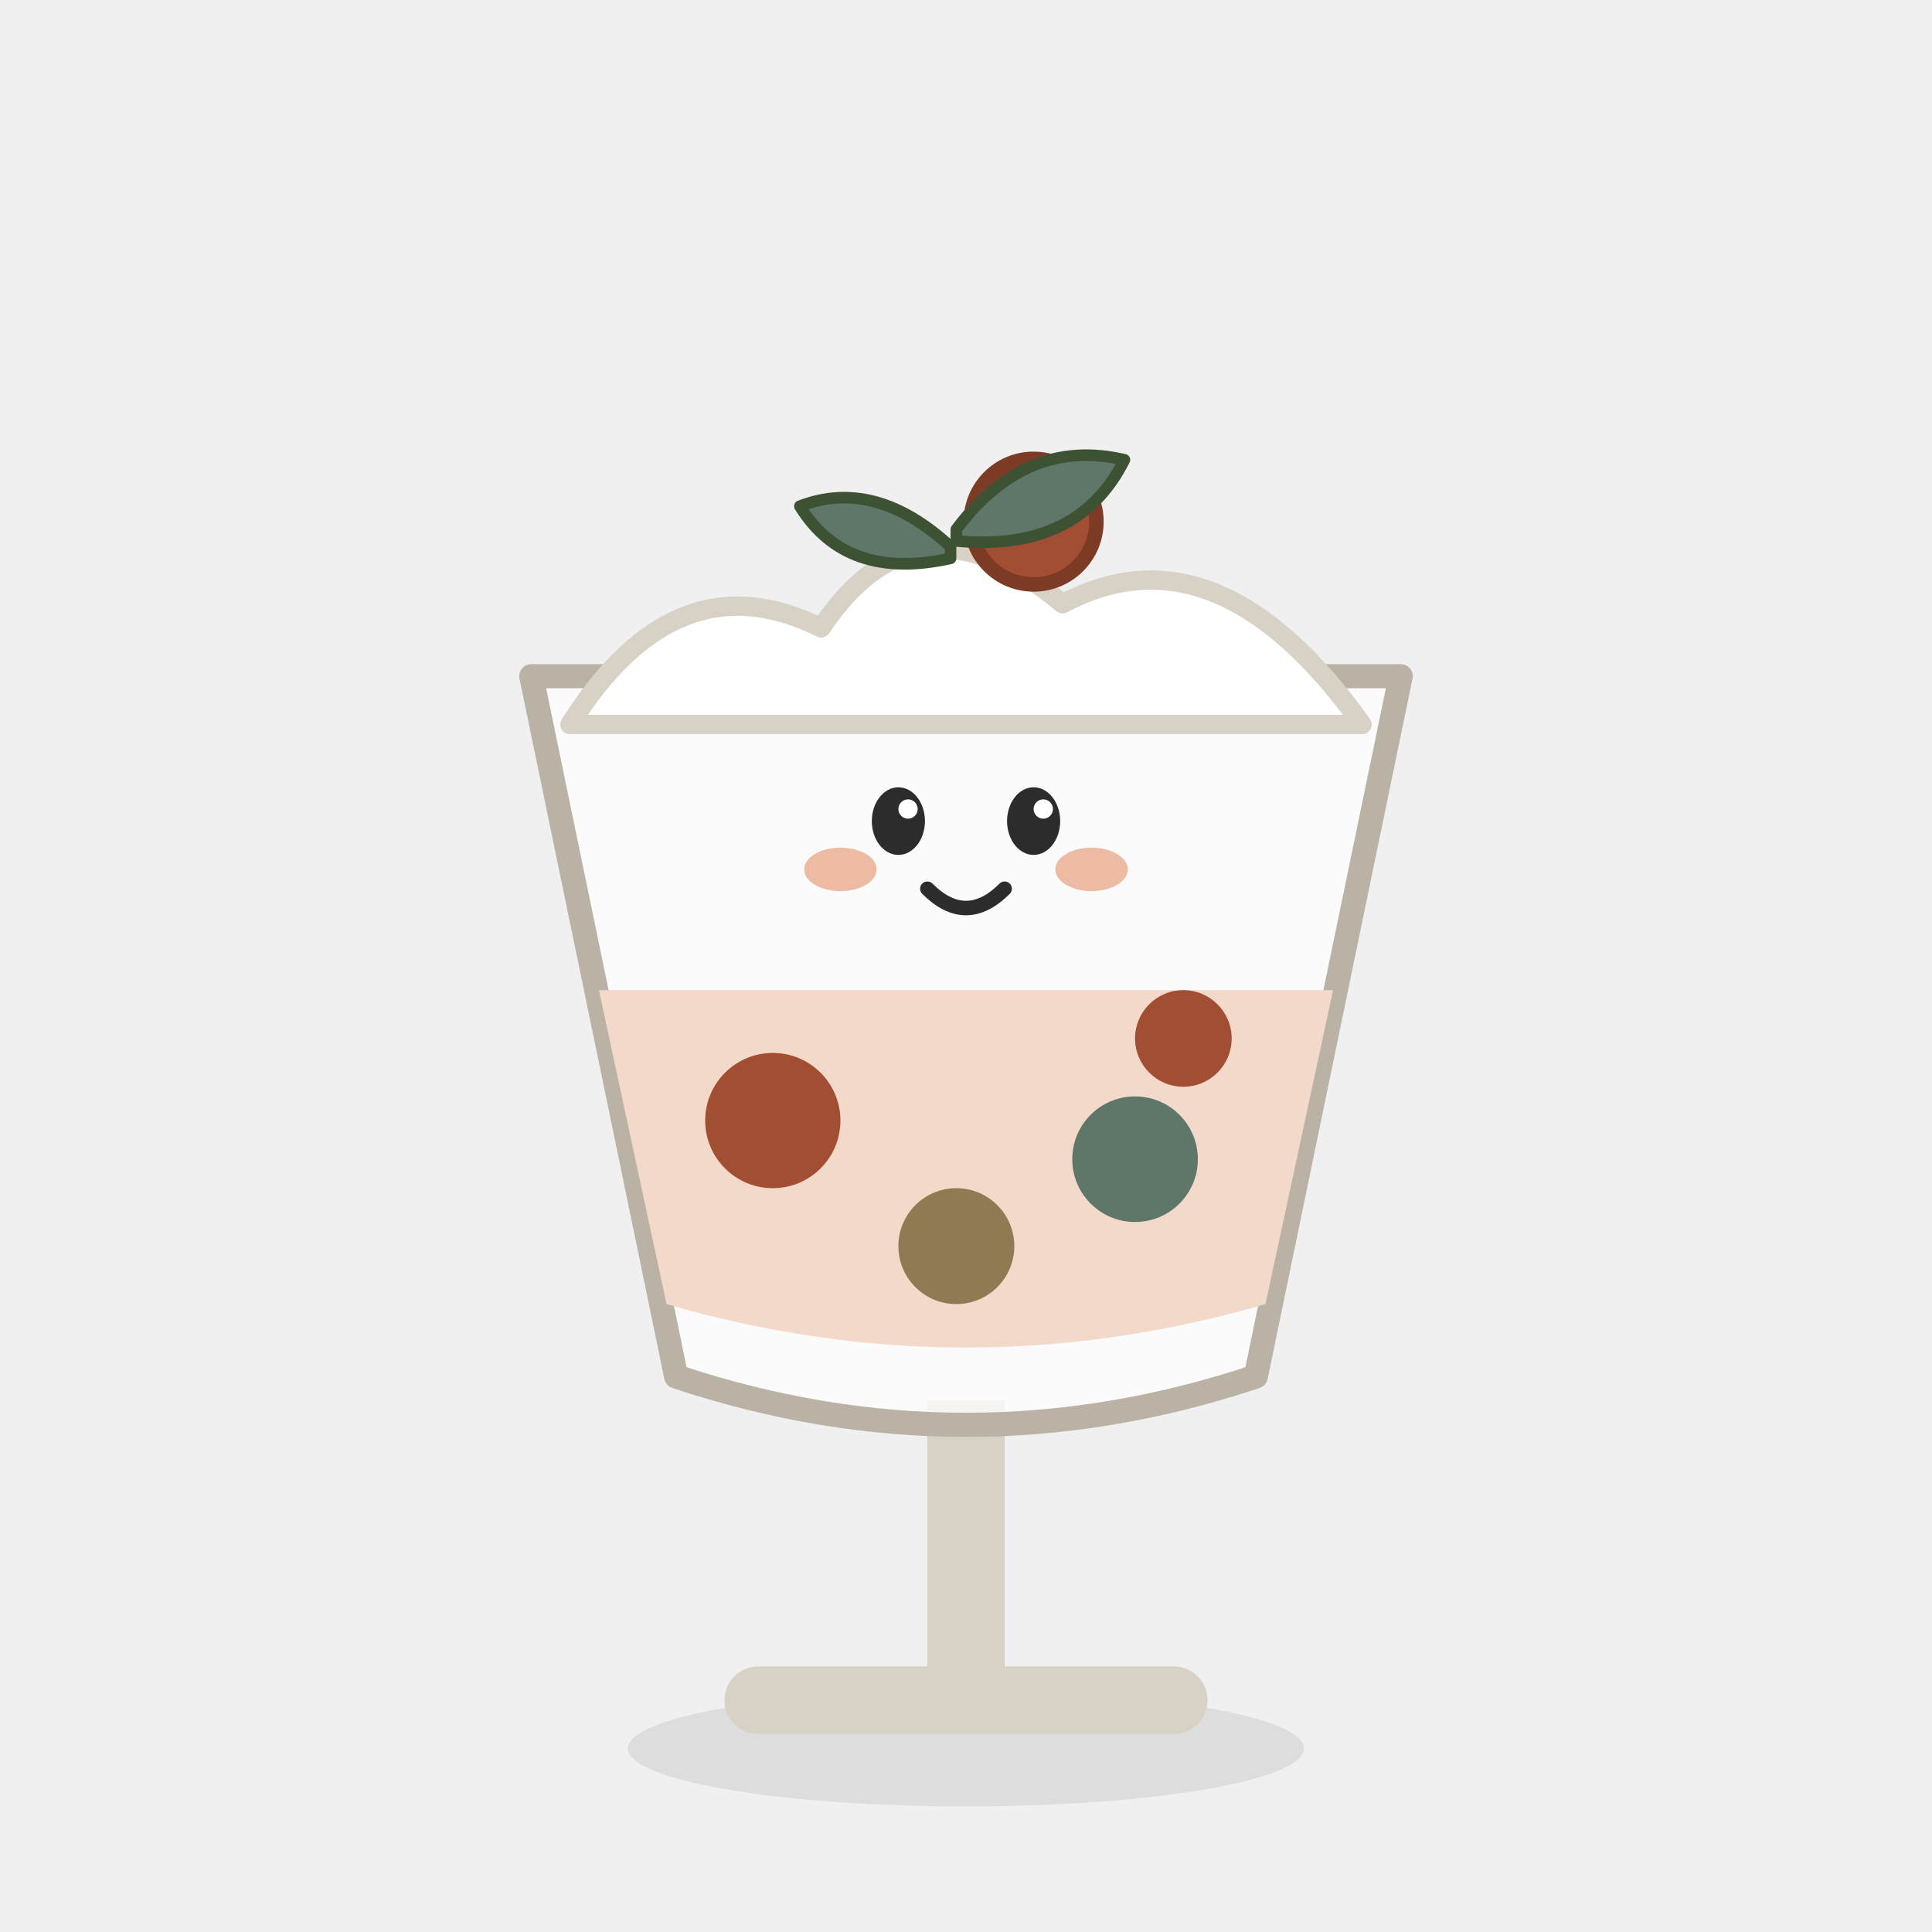
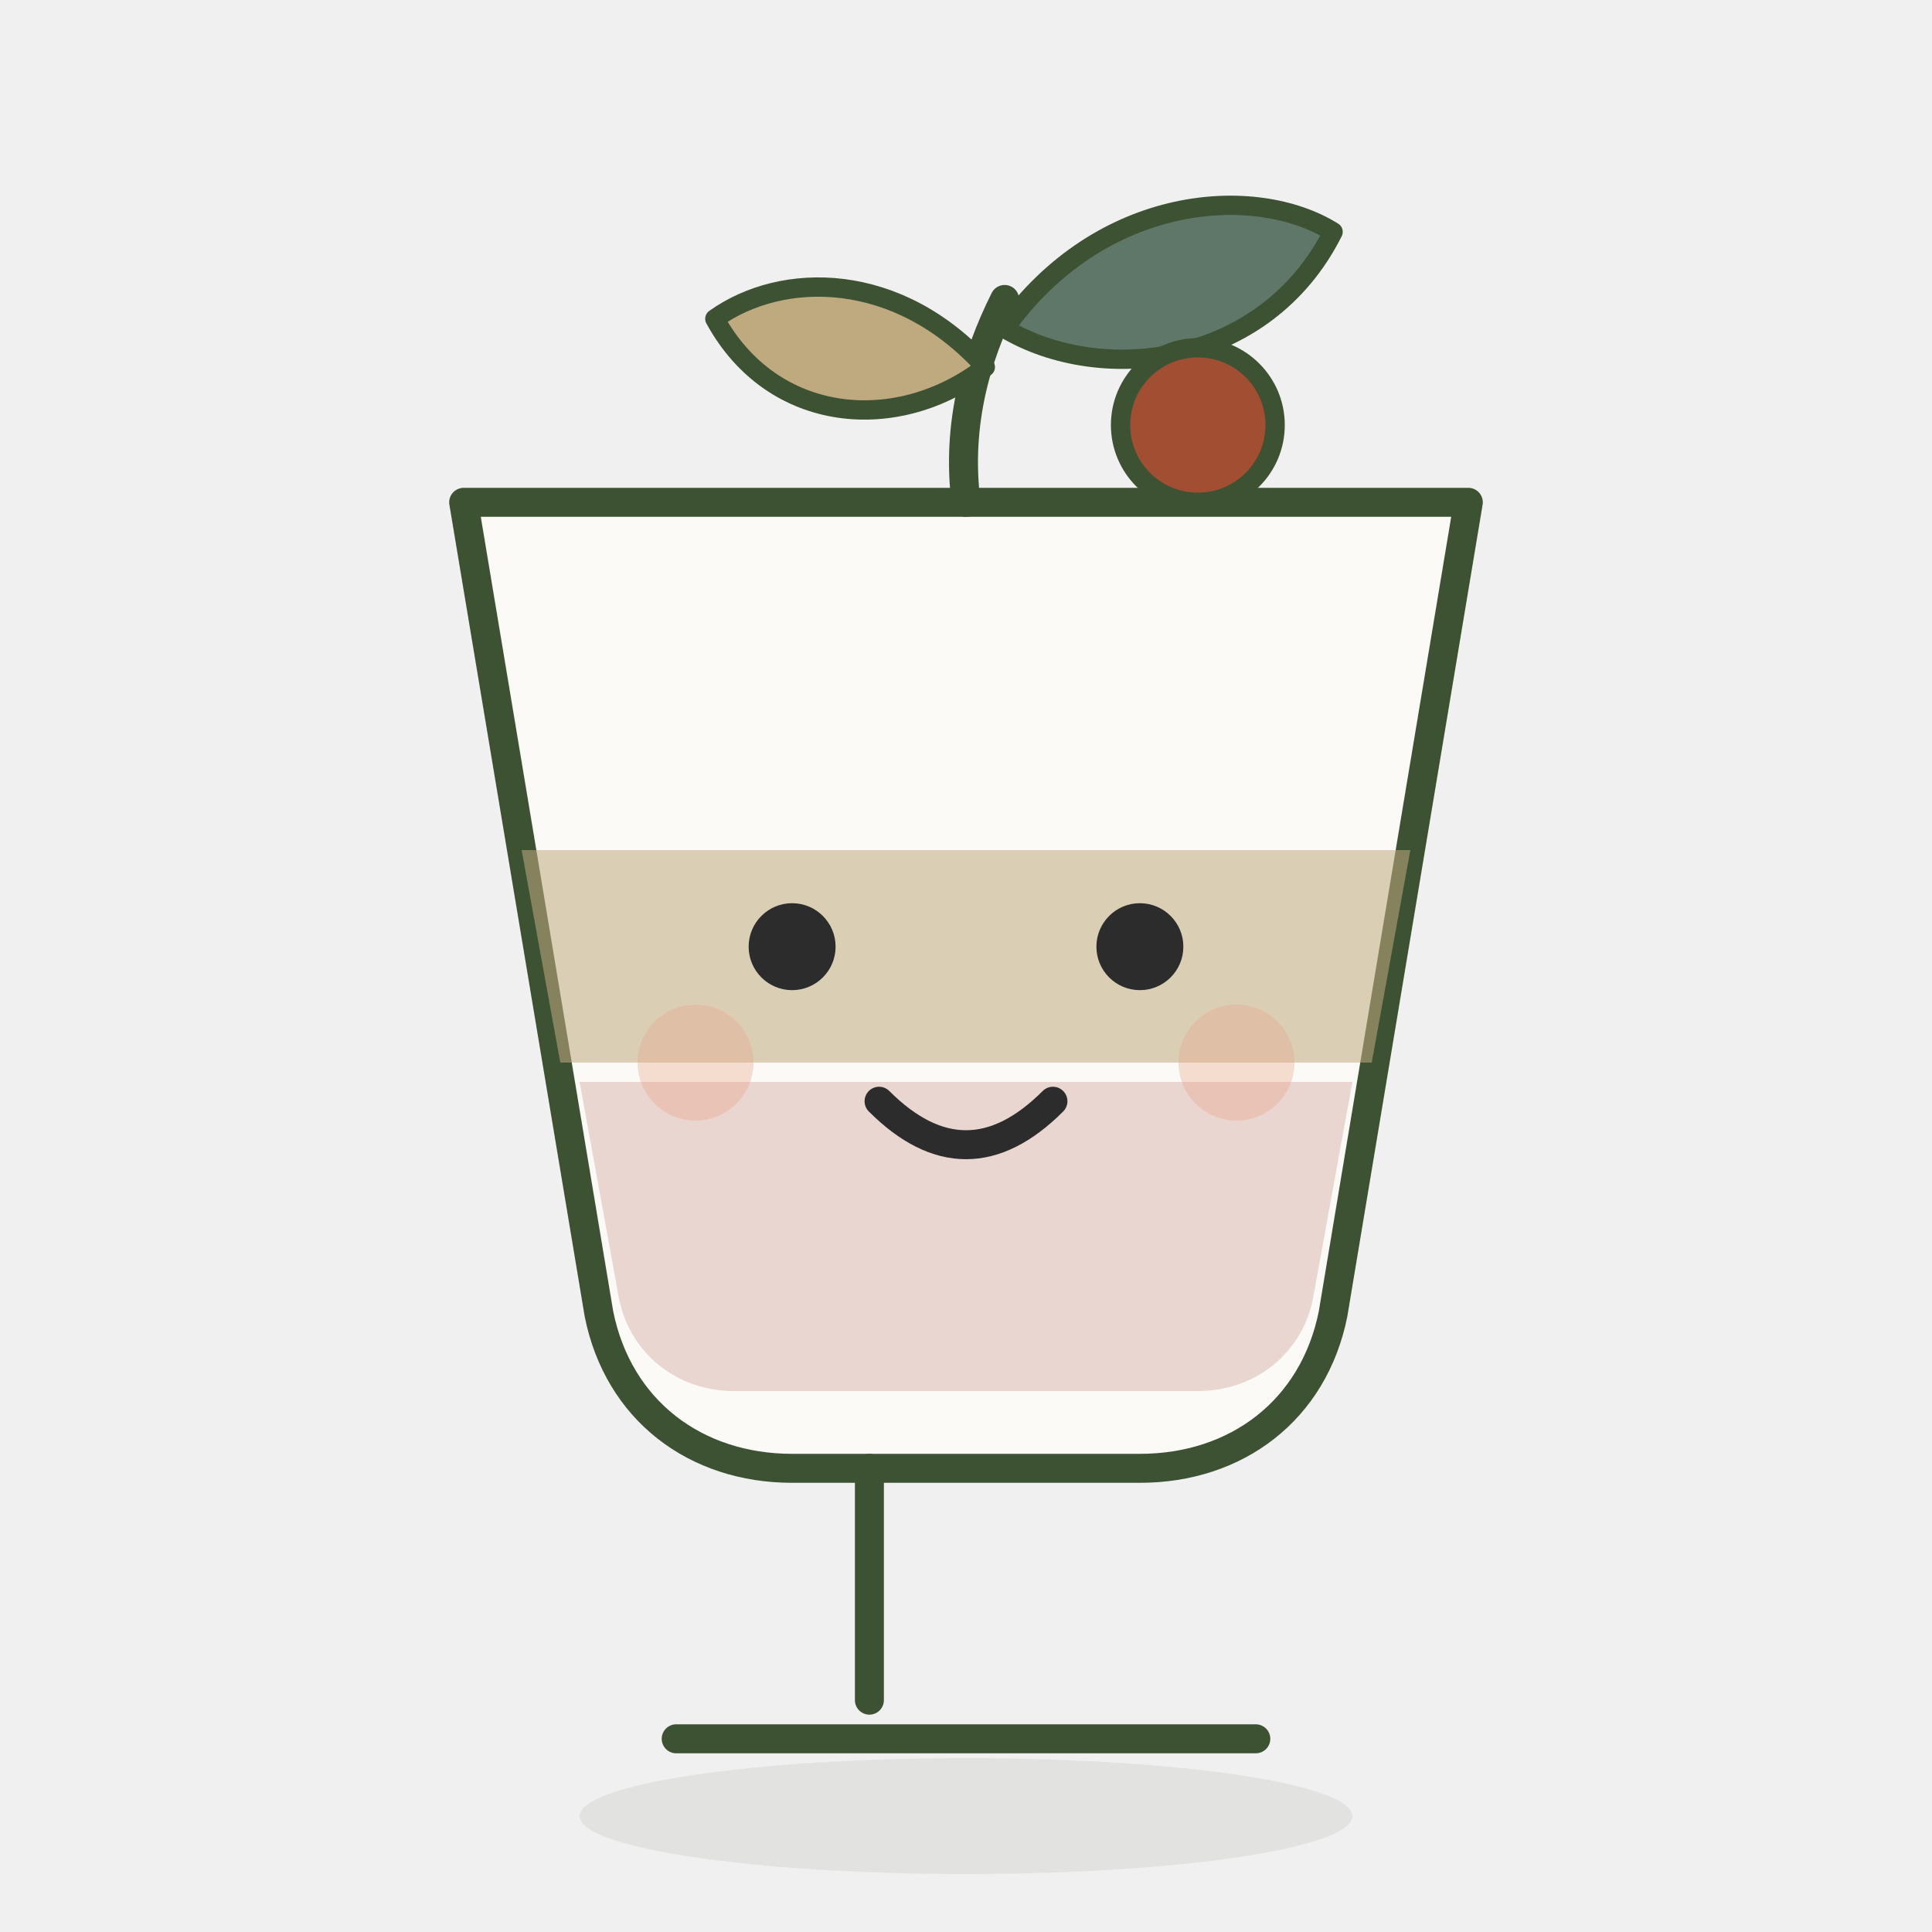
- <svg xmlns="http://www.w3.org/2000/svg" viewBox="0 0 400 400" width="400" height="400">
-   <ellipse cx="200" cy="362" rx="70" ry="12" fill="#000" opacity="0.08" />
-   <rect x="150" y="345" width="100" height="14" rx="7" fill="#d8d2c6" />
-   <rect x="192" y="290" width="16" height="60" fill="#d8d2c6" />
-   <path d="M110 140 L290 140 L260 285 Q200 305 140 285 Z" fill="#ffffff" fill-opacity="0.75" stroke="#b9b2a5" stroke-width="5" stroke-linejoin="round" />
-   <path d="M124 205 L276 205 L262 270 Q200 288 138 270 Z" fill="#f3d9c9" />
-   <circle cx="160" cy="232" r="14" fill="#a24e33" />
-   <circle cx="235" cy="240" r="13" fill="#5e7769" />
-   <circle cx="198" cy="258" r="12" fill="#8f7a52" />
-   <circle cx="245" cy="215" r="10" fill="#a24e33" />
-   <path d="M118 150 Q140 115 170 130 Q190 100 220 125 Q252 108 282 150 Z" fill="#ffffff" stroke="#d8d2c6" stroke-width="4" stroke-linejoin="round" />
-   <circle cx="214" cy="108" r="13" fill="#a24e33" stroke="#7d3a25" stroke-width="3" />
-   <g transform="translate(198,112) scale(0.6) translate(-204,-80)">
-     <path d="M204 76 Q228 44 262 52 Q246 84 204 80 Z" fill="#5e7769" stroke="#3d5233" stroke-width="4" stroke-linejoin="round" />
-     <path d="M202 82 Q176 58 150 68 Q166 94 202 86 Z" fill="#5e7769" stroke="#3d5233" stroke-width="4" stroke-linejoin="round" />
-   </g>
-   <ellipse cx="174.0" cy="180.0" rx="7.5" ry="4.5" fill="#e8a487" opacity="0.75" />
-   <ellipse cx="226.0" cy="180.0" rx="7.5" ry="4.5" fill="#e8a487" opacity="0.75" />
-   <ellipse cx="186.0" cy="170" rx="5.5" ry="7.0" fill="#2c2c2c" />
-   <ellipse cx="214.0" cy="170" rx="5.5" ry="7.0" fill="#2c2c2c" />
-   <circle cx="188.0" cy="167.5" r="2.0" fill="#fff" />
-   <circle cx="216.0" cy="167.5" r="2.0" fill="#fff" />
-   <path d="M192.0 184.0 Q200 192.0 208.0 184.0" fill="none" stroke="#2c2c2c" stroke-width="3.0" stroke-linecap="round" />
+ <svg xmlns="http://www.w3.org/2000/svg" viewBox="0 0 200 200" width="200" height="200">
+   <ellipse cx="100" cy="188" rx="40" ry="6" fill="#3d5233" opacity=".08" />
+   <path d="M48 52h104l-14 84c-2 10-10 16-20 16H82c-10 0-18-6-20-16z" fill="#fbfaf6" stroke="#3d5233" stroke-width="3" stroke-linejoin="round" />
+   <path d="M54 88h92l-4 22H58z" fill="#bfa97f" opacity=".55" />
+   <path d="M60 112h80l-4 22c-1 6-6 10-12 10H76c-6 0-11-4-12-10z" fill="#e9d6d0" />
+   <path d="M90 152v24M70 180h60" stroke="#3d5233" stroke-width="3" stroke-linecap="round" />
+   <path d="M100 52c-1-8 1-15 4-21" fill="none" stroke="#3d5233" stroke-width="3" stroke-linecap="round" />
+   <path d="M104 34c10-14 26-15 34-10-7 14-24 16-34 10z" fill="#5e7769" stroke="#3d5233" stroke-width="2" stroke-linejoin="round" />
+   <path d="M102 38c-9-10-21-10-28-5 6 11 19 12 28 5z" fill="#bfa97f" stroke="#3d5233" stroke-width="2" stroke-linejoin="round" />
+   <circle cx="124" cy="44" r="8" fill="#a24e33" stroke="#3d5233" stroke-width="2" />
+   <circle cx="82" cy="98" r="4.5" fill="#2c2c2c" />
+   <circle cx="118" cy="98" r="4.5" fill="#2c2c2c" />
+   <path d="M91 114c6 6 12 6 18 0" fill="none" stroke="#2c2c2c" stroke-width="3" stroke-linecap="round" />
+   <circle cx="72" cy="110" r="6" fill="#e8a487" opacity=".35" />
+   <circle cx="128" cy="110" r="6" fill="#e8a487" opacity=".35" />
</svg>
